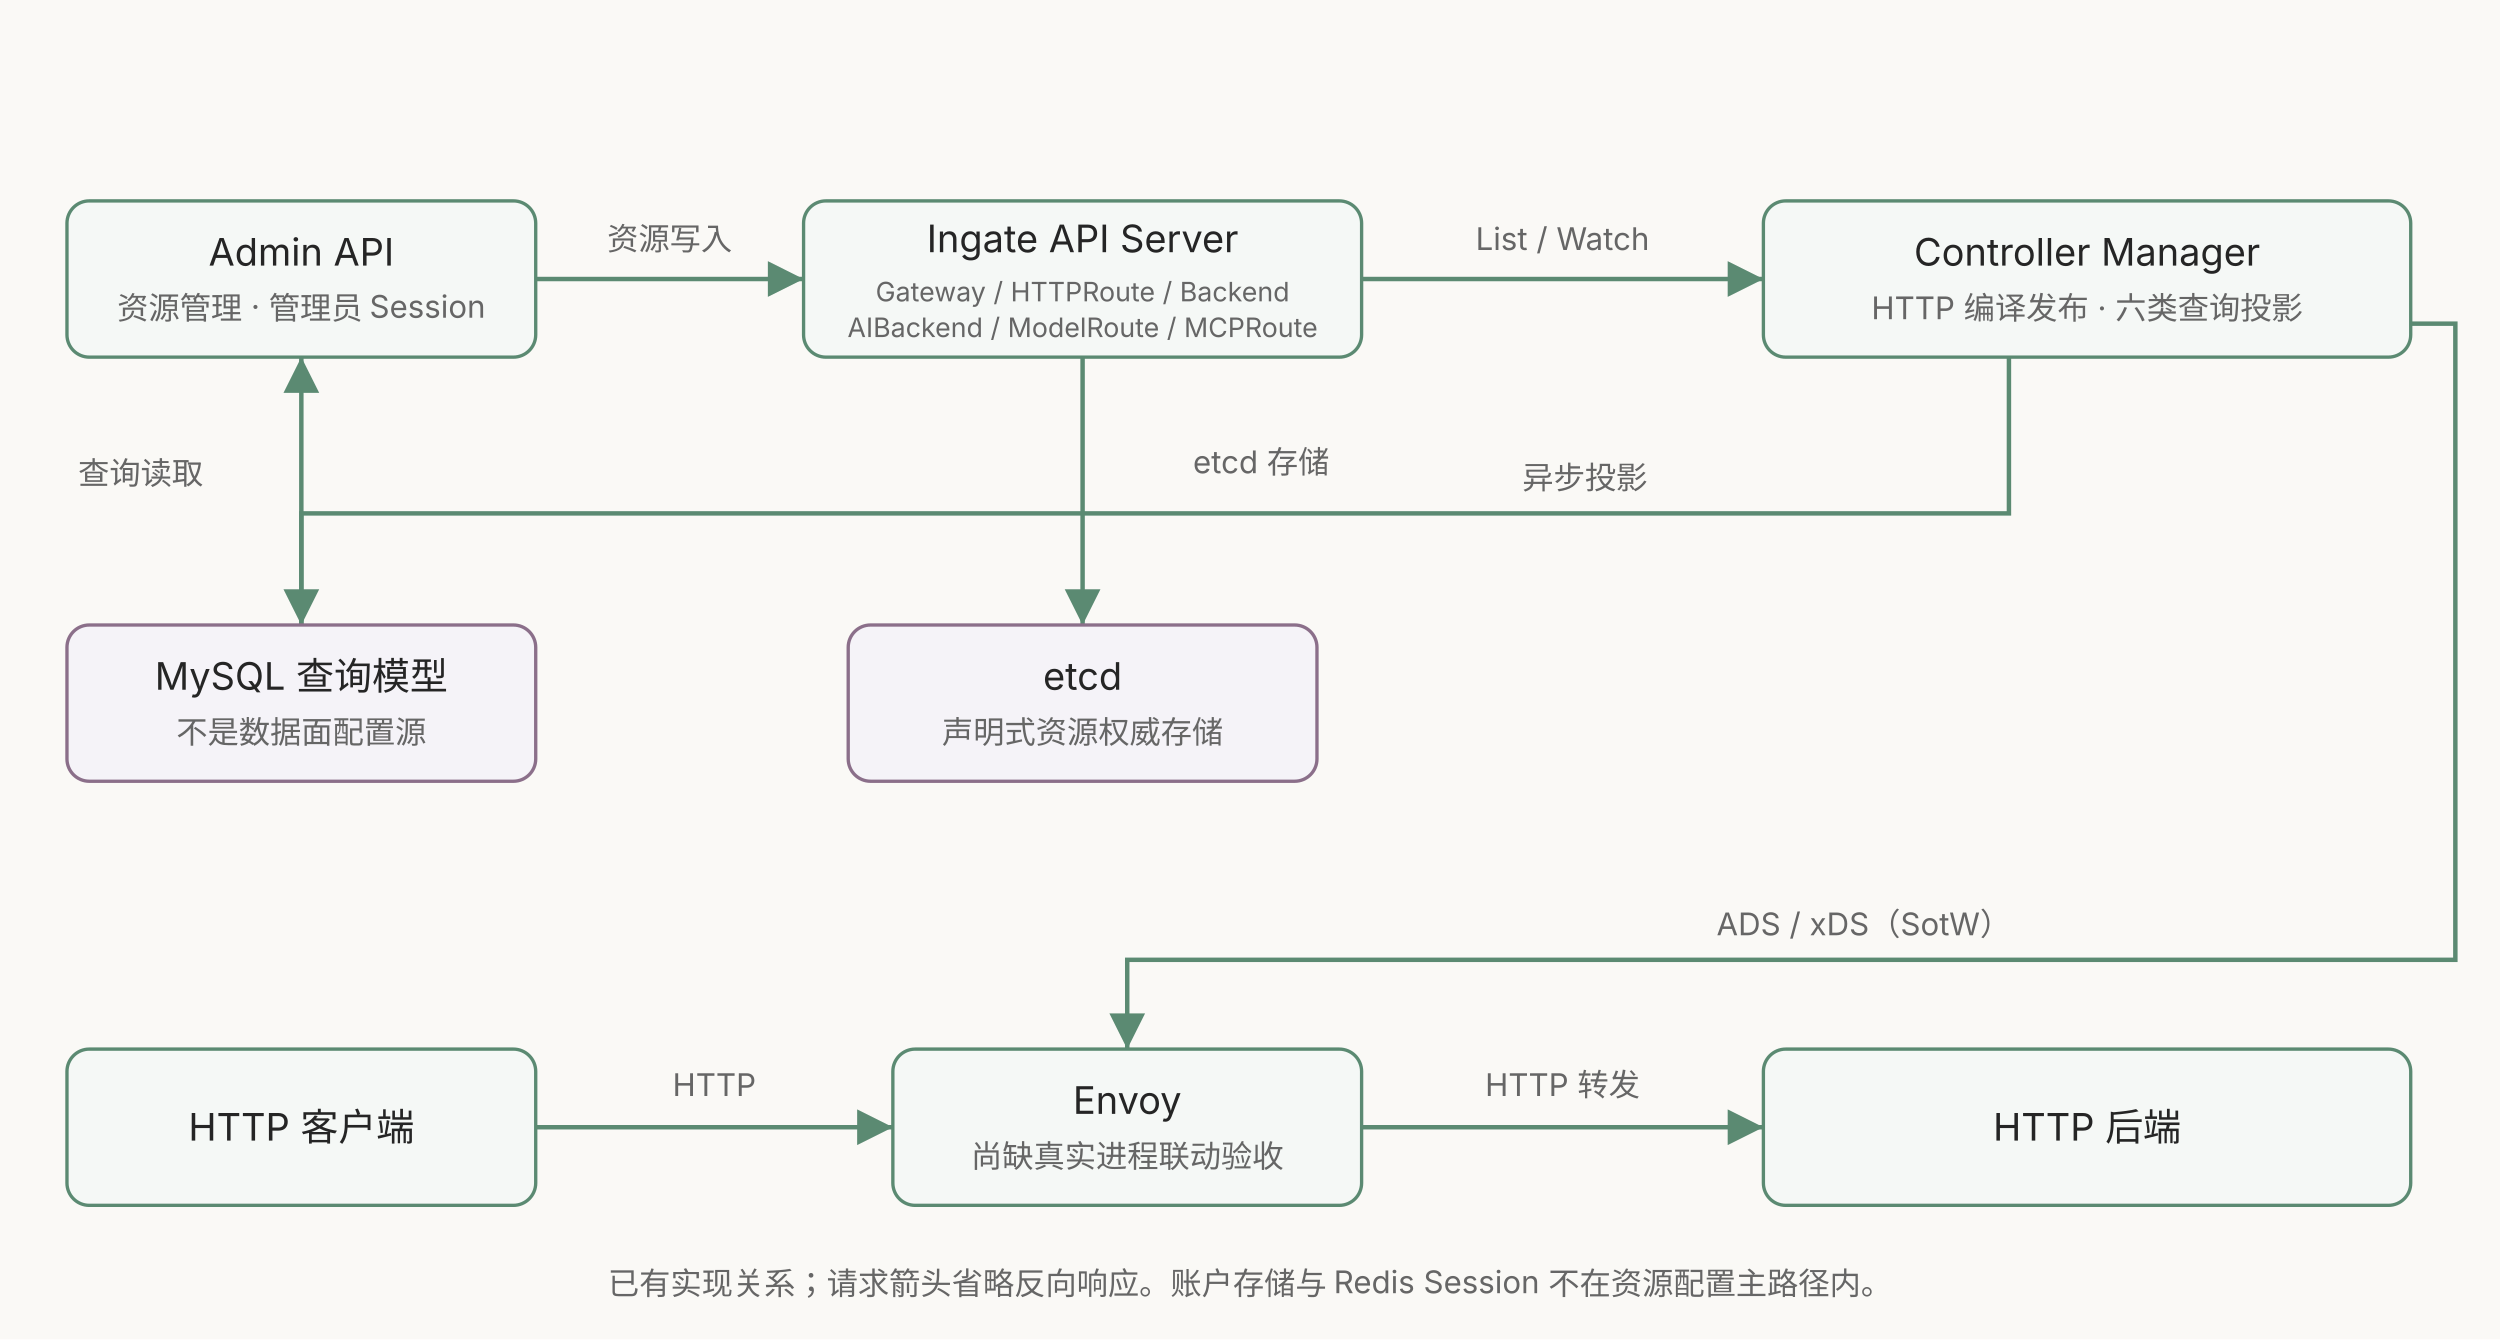
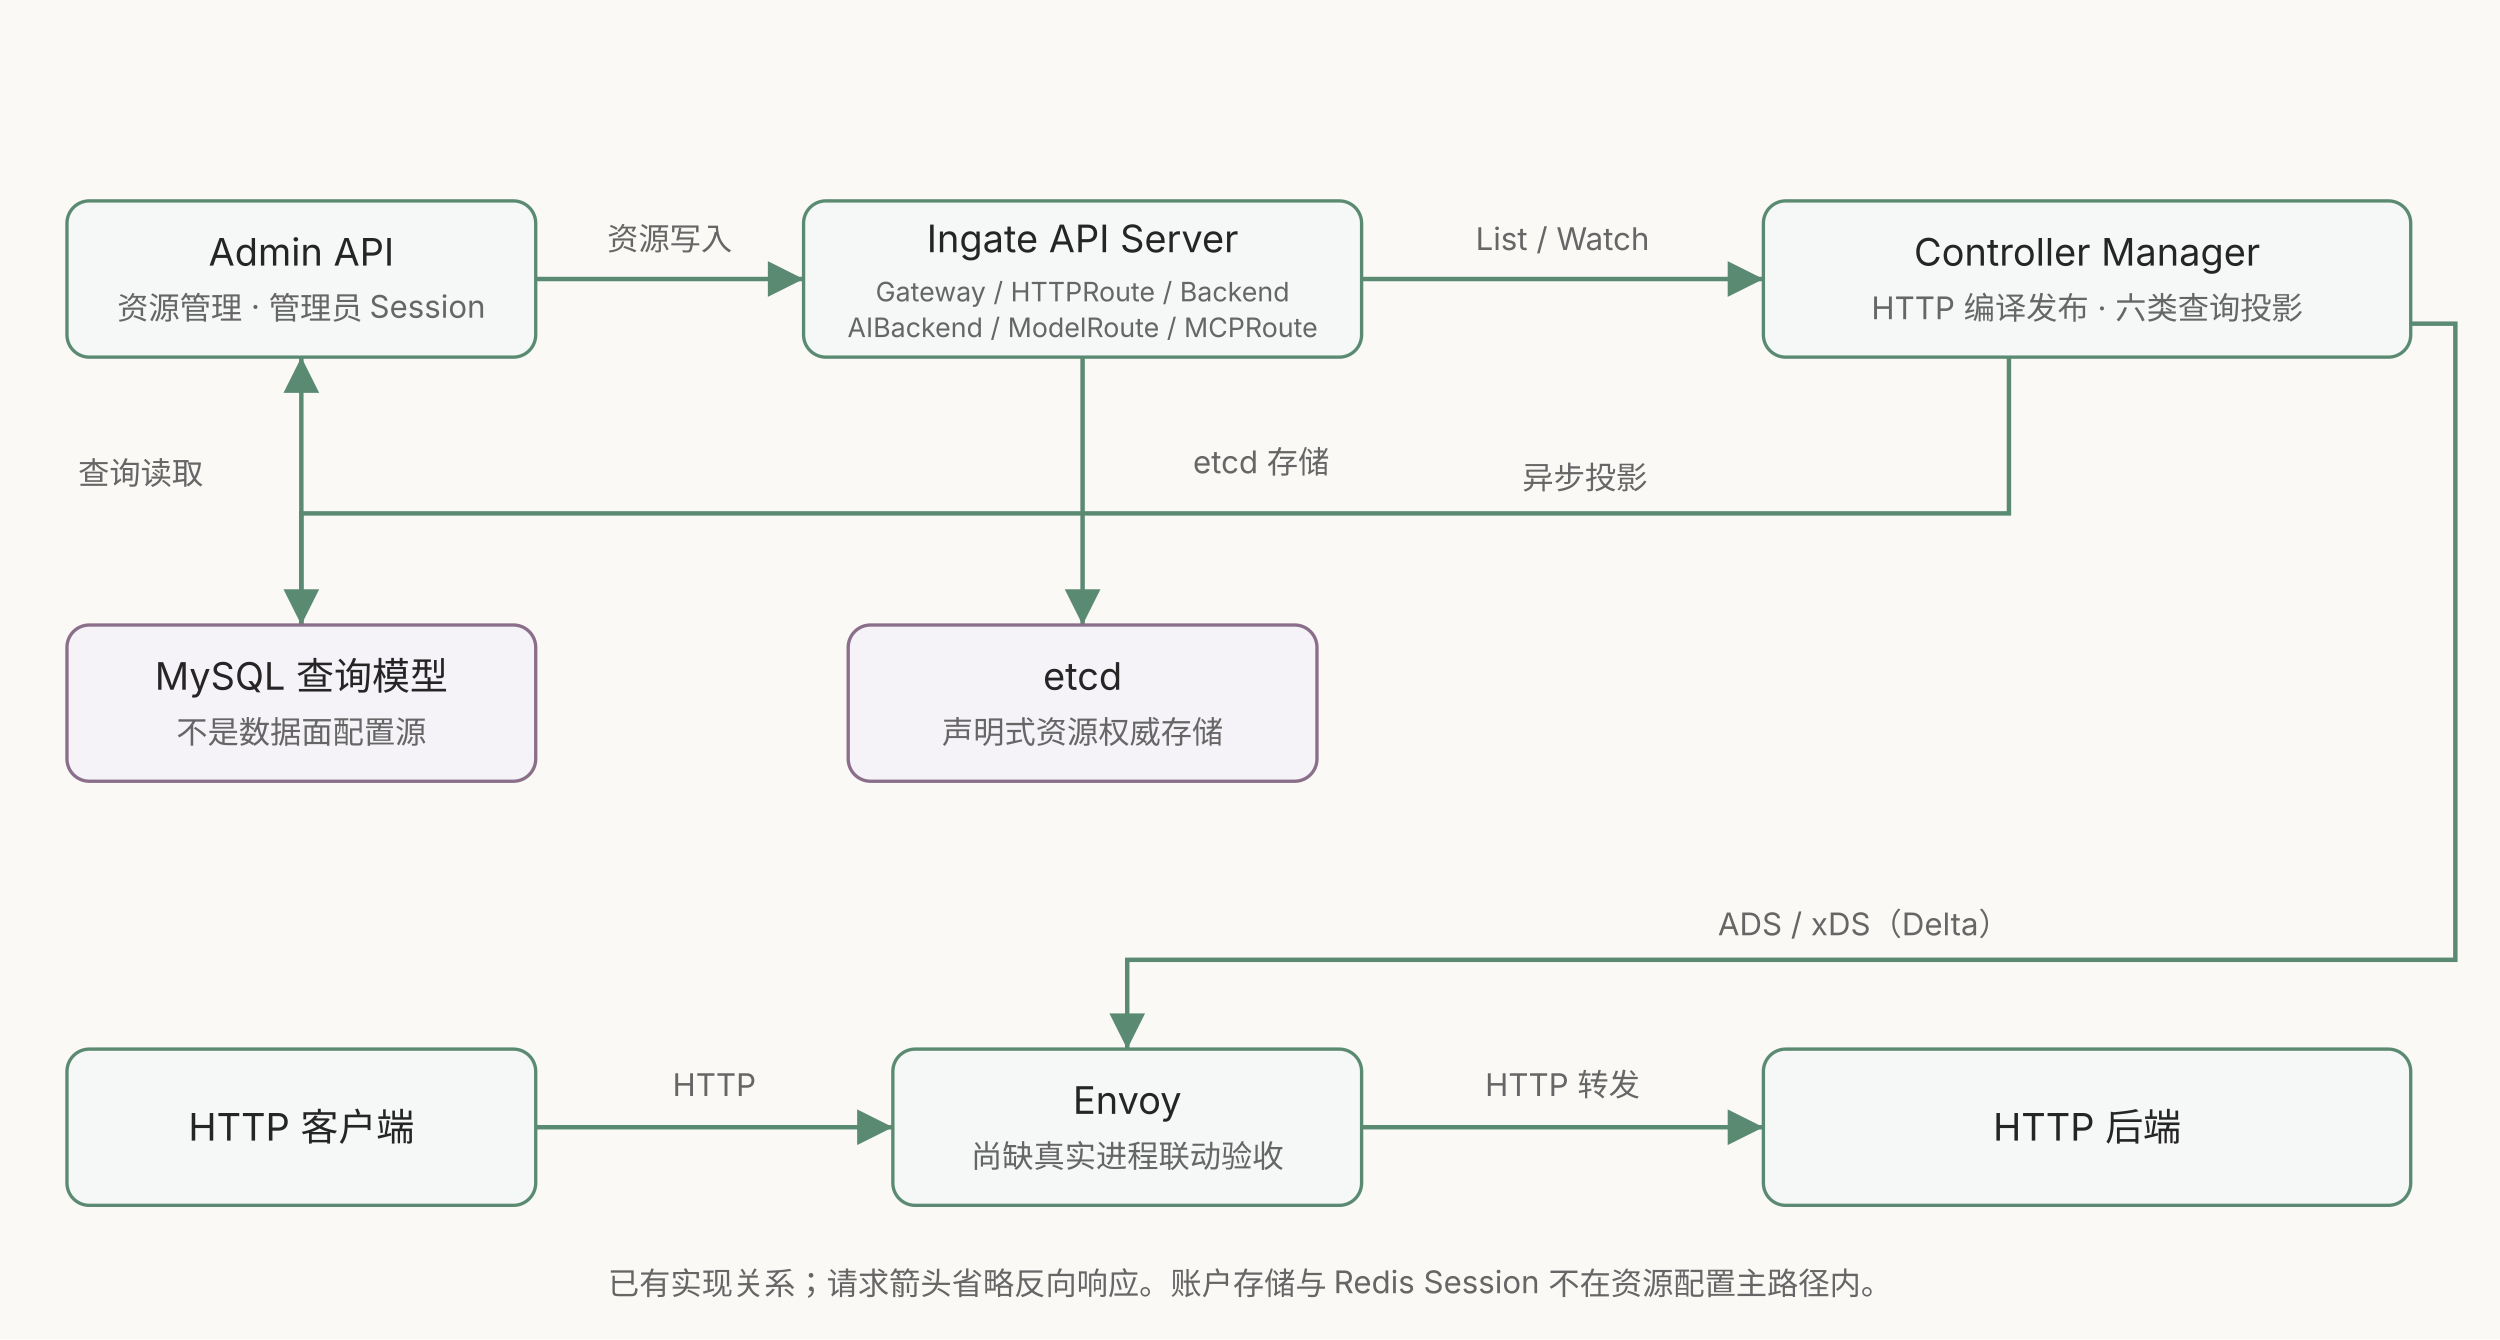
<svg xmlns="http://www.w3.org/2000/svg" viewBox="0 0 1120 600" role="img" aria-labelledby="title desc">
  <defs>
    <marker id="arrow" markerWidth="8" markerHeight="8" refX="8" refY="4" orient="auto">
      <path d="M0 0 L8 4 L0 8Z" fill="#5B8A72" />
    </marker>
  </defs>
  <style>text{font-family:Inter,"PingFang SC","Microsoft YaHei",sans-serif;fill:#252525;font-size:17px;text-anchor:middle}.note{font-size:14px;fill:#666}.edge{fill:none;stroke:#5B8A72;stroke-width:2;marker-end:url(#arrow)}.box{fill:#F5F8F6;stroke:#5B8A72;stroke-width:1.5}.store{fill:#F5F3F8;stroke:#8B6F8A;stroke-width:1.5}</style>
  <rect width="100%" height="100%" fill="#FAF9F6" />
  <g class="edge">
    <path marker-end="url(#arrow)" d="M240 125 H360" />
    <path marker-end="url(#arrow)" d="M610 125 H790" />
    <path marker-end="url(#arrow)" d="M485 160 V280" />
    <path marker-end="url(#arrow)" d="M900 160 V230 H135 V280" />
    <path marker-end="url(#arrow)" d="M135 280 V160" />
    <path marker-end="url(#arrow)" d="M1080 145 H1100 V430 H505 V470" />
    <path marker-end="url(#arrow)" d="M240 505 H400" />
    <path marker-end="url(#arrow)" d="M610 505 H790" />
  </g>
  <g>
    <text x="300" y="112" class="note">资源写入</text>
    <text x="700" y="112" class="note">List / Watch</text>
    <text x="565" y="212" class="note">etcd 存储</text>
    <text x="710" y="219" class="note">异步投影</text>
    <text x="63" y="217" class="note">查询读取</text>
-     <text x="835" y="419" class="note">ADS / xDS（SotW）</text>
+     <text x="835" y="419" class="note">ADS / xDS（Delta）</text>
    <text x="320" y="491" class="note">HTTP</text>
    <text x="700" y="491" class="note">HTTP 转发</text>
    <rect class="box" x="30" y="90" width="210" height="70" rx="10" />
    <text x="135" y="119">Admin API</text>
    <text x="135" y="143" class="note">资源管理 · 管理员 Session</text>
    <rect class="box" x="360" y="90" width="250" height="70" rx="10" />
    <text x="485" y="113">Ingate API Server</text>
    <text x="485" y="135" class="note" style="font-size:12px">Gateway / HTTPRoute / Backend</text>
    <text x="485" y="151" class="note" style="font-size:12px">AIBackend / ModelRoute / MCPRoute</text>
    <rect class="box" x="790" y="90" width="290" height="70" rx="10" />
    <text x="935" y="119">Controller Manager</text>
    <text x="935" y="143" class="note">HTTP 编译发布 · 六类查询投影</text>
    <rect class="store" x="30" y="280" width="210" height="70" rx="10" />
    <text x="135" y="309">MySQL 查询模型</text>
    <text x="135" y="333" class="note">不是数据面配置源</text>
    <rect class="store" x="380" y="280" width="210" height="70" rx="10" />
    <text x="485" y="309">etcd</text>
    <text x="485" y="333" class="note">声明式资源权威存储</text>
    <rect class="box" x="30" y="470" width="210" height="70" rx="10" />
    <text x="135" y="511">HTTP 客户端</text>
    <rect class="box" x="400" y="470" width="210" height="70" rx="10" />
    <text x="505" y="499">Envoy</text>
    <text x="505" y="523" class="note">尚缺真实进程联动验收</text>
    <rect class="box" x="790" y="470" width="290" height="70" rx="10" />
    <text x="935" y="511">HTTP 后端</text>
    <text x="560" y="580" class="note">已有实现关系；请求箭头省略反向响应。账户存储与 Redis Session 不在资源配置主路径内。</text>
  </g>
</svg>
